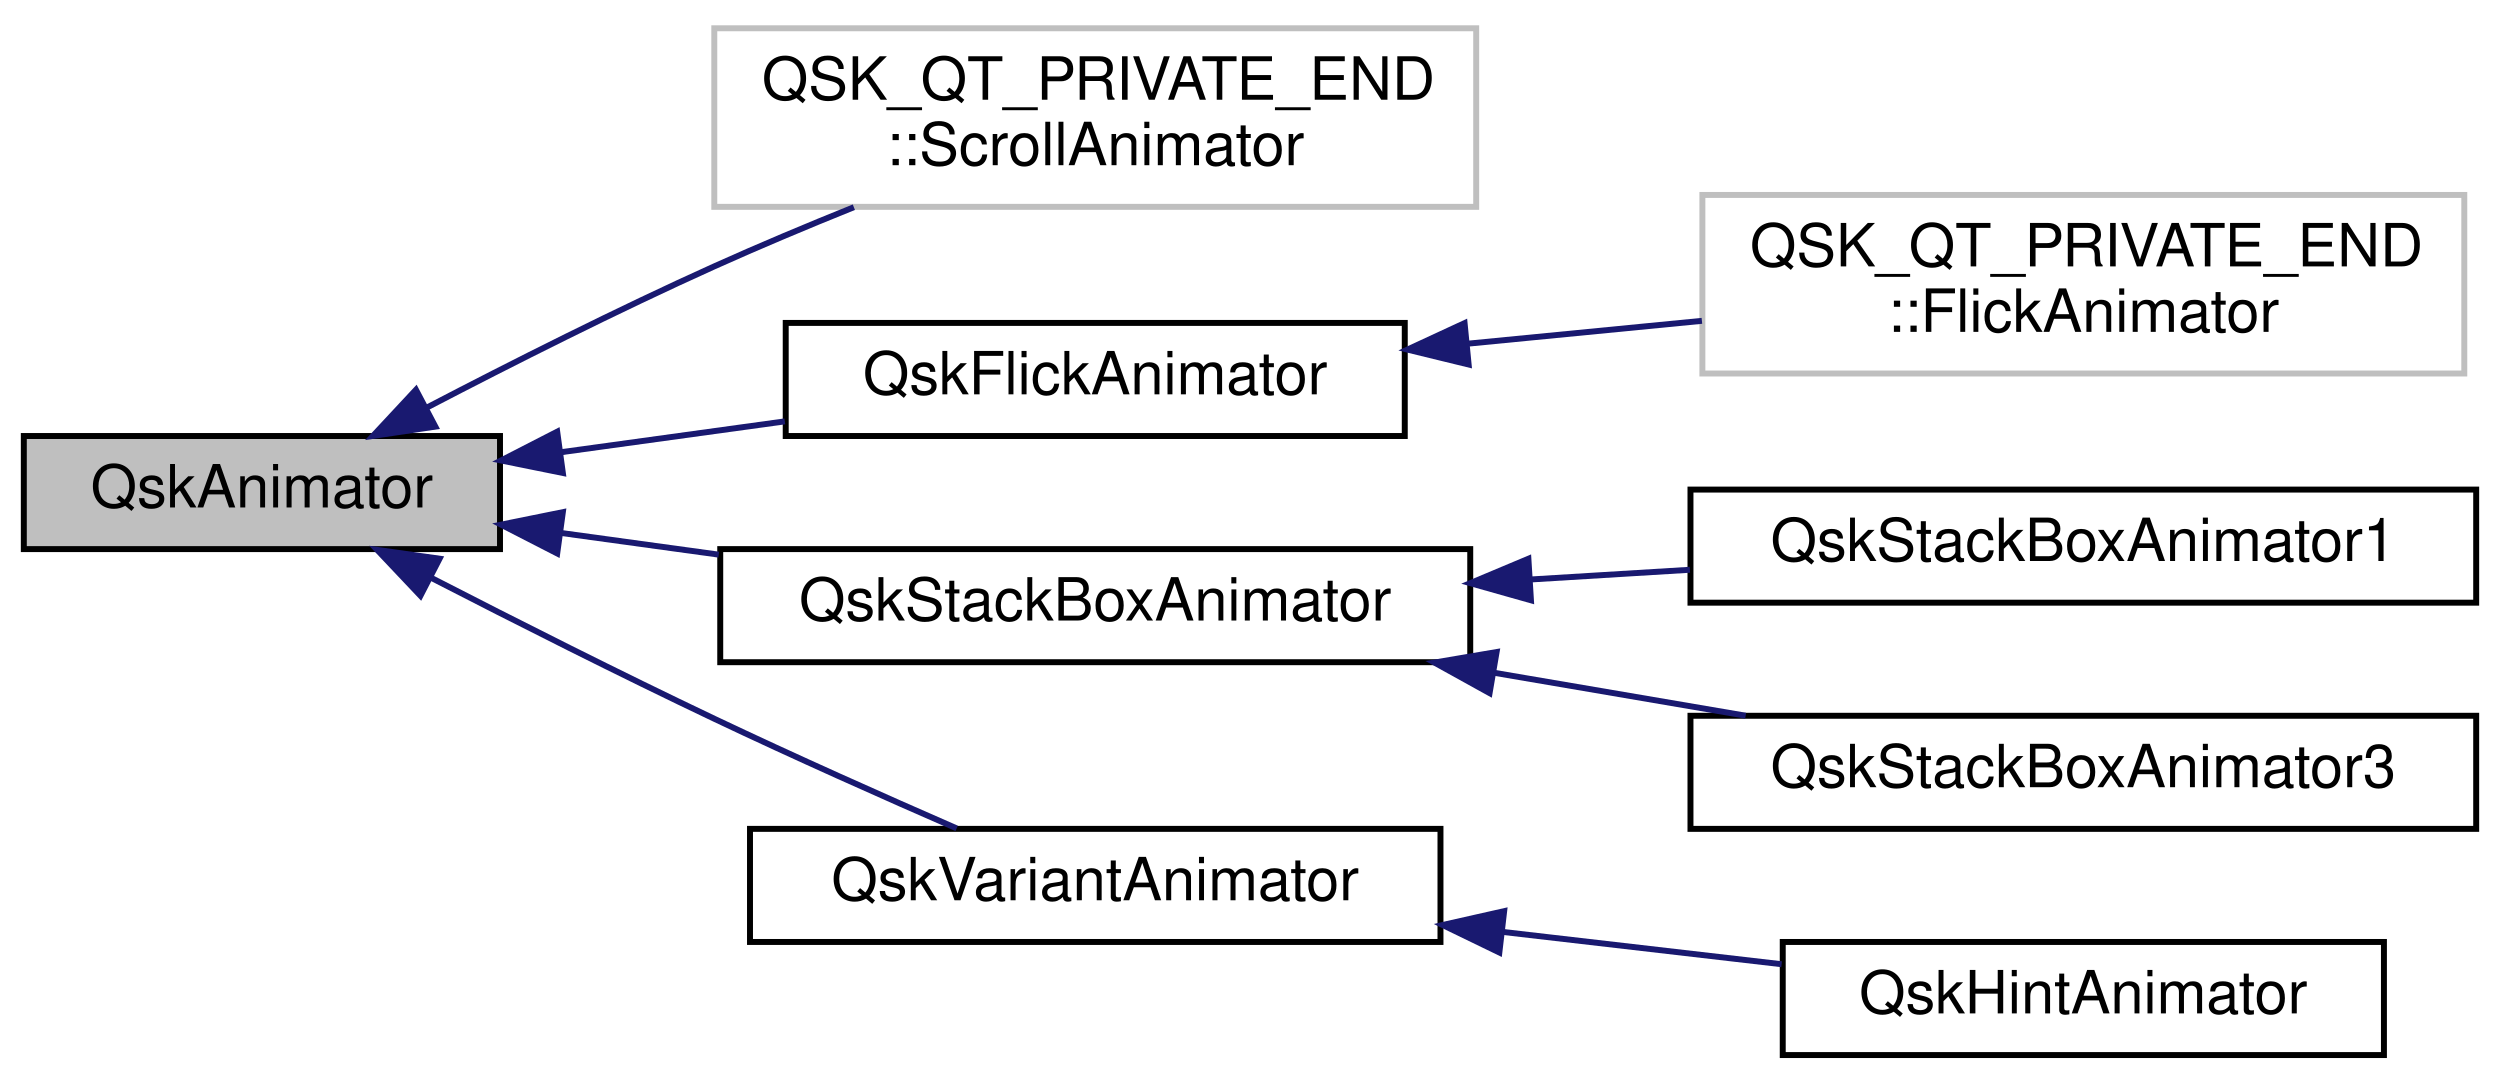
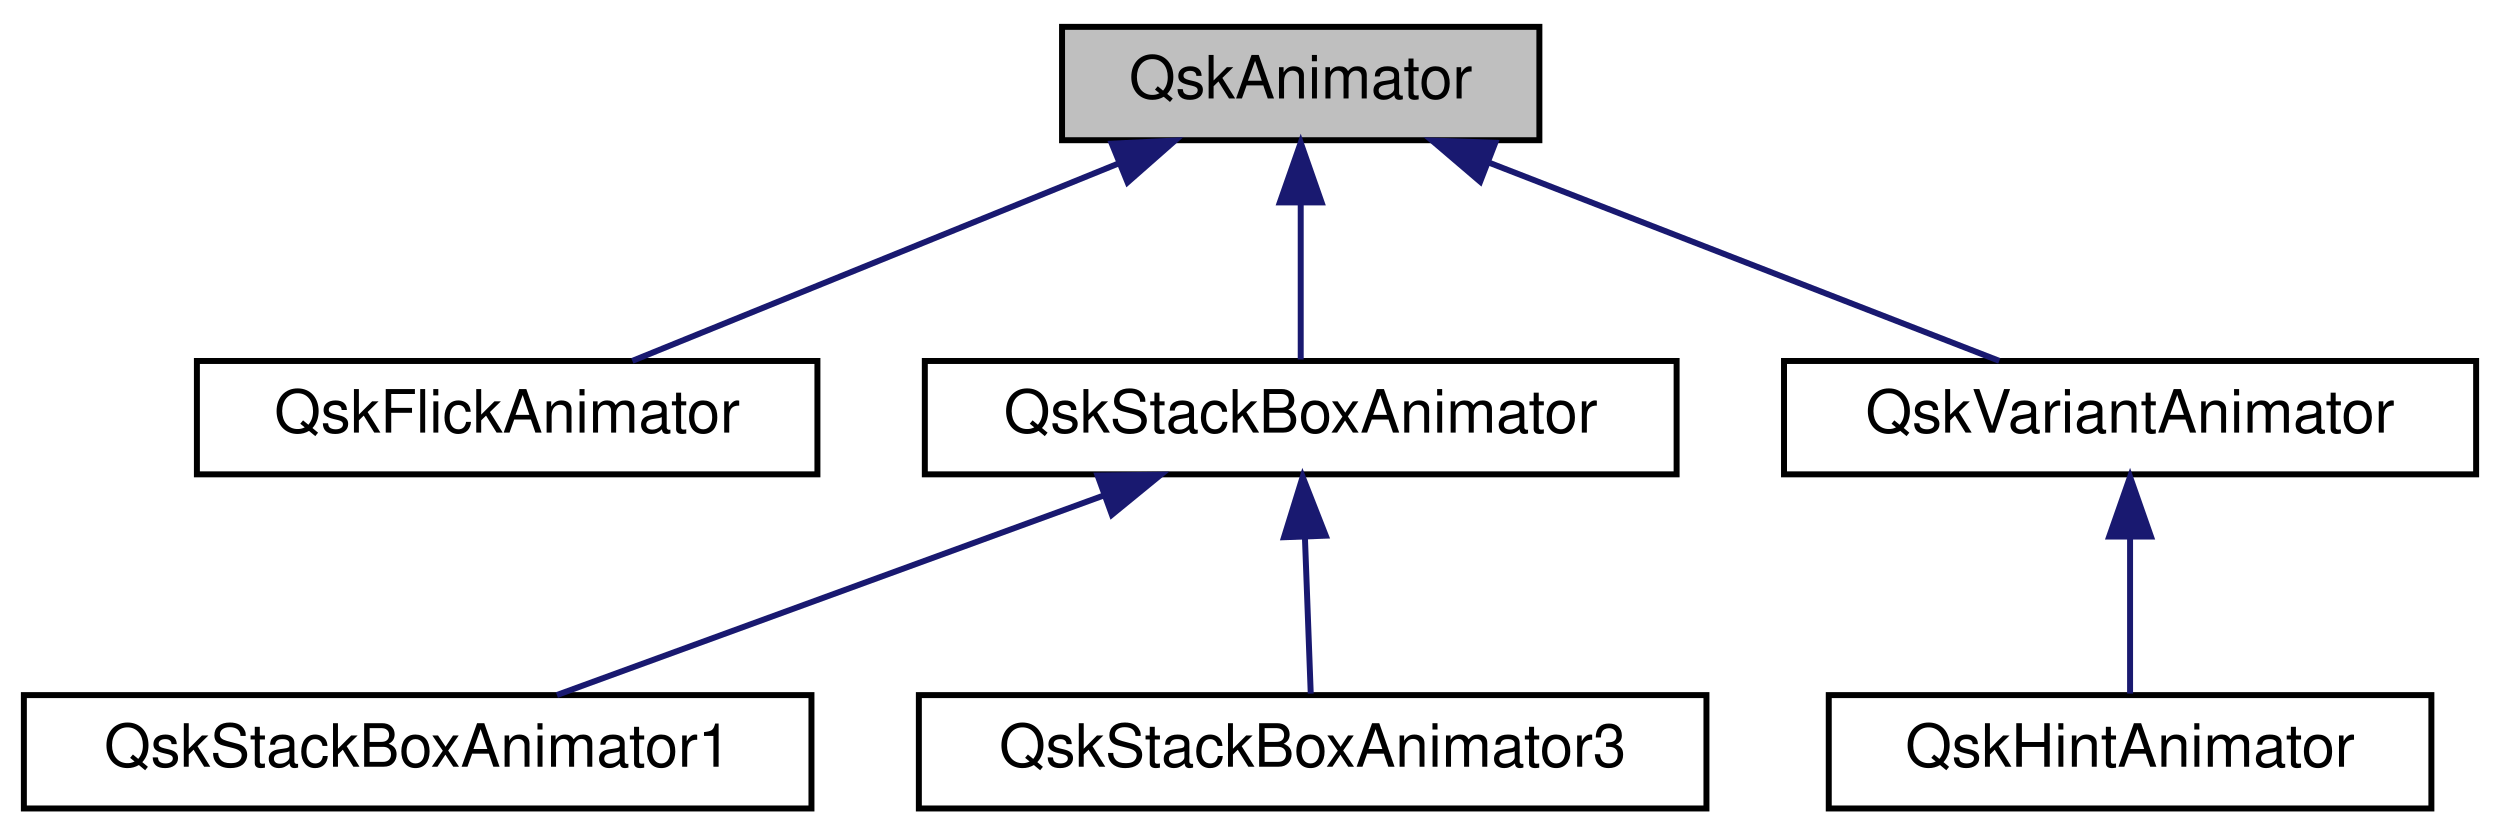
- <svg xmlns="http://www.w3.org/2000/svg" xmlns:xlink="http://www.w3.org/1999/xlink" width="420pt" height="182pt" viewBox="0.00 0.00 420.00 181.50">
-   <g id="graph0" class="graph" transform="scale(1 1) rotate(0) translate(4 177.5)">
+ <svg xmlns="http://www.w3.org/2000/svg" xmlns:xlink="http://www.w3.org/1999/xlink" width="419pt" height="140pt" viewBox="0.00 0.00 419.00 140.00">
+   <g id="graph0" class="graph" transform="scale(1 1) rotate(0) translate(4 136)">
    <g id="node1" class="node">
      <g id="a_node1">
        <a xlink:title=" ">
-           <polygon fill="#bfbfbf" stroke="black" points="0,-85.5 0,-104.5 80,-104.5 80,-85.5 0,-85.5" />
-           <text text-anchor="middle" x="40" y="-92.5" font-family="Helvetica,sans-Serif" font-size="10.00">QskAnimator</text>
+           <polygon fill="#bfbfbf" stroke="black" points="174,-112.5 174,-131.5 254,-131.5 254,-112.5 174,-112.5" />
+           <text text-anchor="middle" x="214" y="-119.5" font-family="Helvetica,sans-Serif" font-size="10.00">QskAnimator</text>
        </a>
      </g>
    </g>
    <g id="node2" class="node">
      <g id="a_node2">
-         <a xlink:title=" ">
-           <polygon fill="none" stroke="#bfbfbf" points="116,-143 116,-173 244,-173 244,-143 116,-143" />
-           <text text-anchor="start" x="124" y="-161" font-family="Helvetica,sans-Serif" font-size="10.00">QSK_QT_PRIVATE_END</text>
-           <text text-anchor="middle" x="180" y="-150" font-family="Helvetica,sans-Serif" font-size="10.00">::ScrollAnimator</text>
+         <a xlink:href="../classQskFlickAnimator" target="_top" xlink:title=" ">
+           <polygon fill="none" stroke="black" points="29,-56.5 29,-75.5 133,-75.5 133,-56.5 29,-56.5" />
+           <text text-anchor="middle" x="81" y="-63.5" font-family="Helvetica,sans-Serif" font-size="10.00">QskFlickAnimator</text>
        </a>
      </g>
    </g>
    <g id="edge1" class="edge">
-       <path fill="none" stroke="midnightblue" d="M67.83,-109.34C82.01,-116.73 99.78,-125.69 116,-133 123.51,-136.38 131.62,-139.79 139.45,-142.94" />
-       <polygon fill="midnightblue" stroke="midnightblue" points="69.14,-106.08 58.66,-104.52 65.88,-112.27 69.14,-106.08" />
+       <path fill="none" stroke="midnightblue" d="M183.55,-108.64C158.59,-98.5 123.92,-84.43 101.98,-75.52" />
+       <polygon fill="midnightblue" stroke="midnightblue" points="182.34,-111.92 192.93,-112.44 184.98,-105.44 182.34,-111.92" />
    </g>
    <g id="node3" class="node">
      <g id="a_node3">
-         <a xlink:href="classQskFlickAnimator.html" target="_top" xlink:title=" ">
-           <polygon fill="none" stroke="black" points="128,-104.5 128,-123.5 232,-123.5 232,-104.5 128,-104.5" />
-           <text text-anchor="middle" x="180" y="-111.5" font-family="Helvetica,sans-Serif" font-size="10.00">QskFlickAnimator</text>
+         <a xlink:href="../classQskStackBoxAnimator" target="_top" xlink:title=" ">
+           <polygon fill="none" stroke="black" points="151,-56.5 151,-75.5 277,-75.5 277,-56.5 151,-56.5" />
+           <text text-anchor="middle" x="214" y="-63.5" font-family="Helvetica,sans-Serif" font-size="10.00">QskStackBoxAnimator</text>
        </a>
      </g>
    </g>
    <g id="edge2" class="edge">
-       <path fill="none" stroke="midnightblue" d="M90.19,-101.77C102.41,-103.46 115.54,-105.26 127.85,-106.96" />
-       <polygon fill="midnightblue" stroke="midnightblue" points="90.56,-98.29 80.18,-100.39 89.61,-105.23 90.56,-98.29" />
+       <path fill="none" stroke="midnightblue" d="M214,-101.8C214,-92.91 214,-82.78 214,-75.75" />
+       <polygon fill="midnightblue" stroke="midnightblue" points="210.5,-102.08 214,-112.08 217.5,-102.08 210.5,-102.08" />
+     </g>
+     <g id="node6" class="node">
+       <g id="a_node6">
+         <a xlink:href="../classQskVariantAnimator" target="_top" xlink:title=" ">
+           <polygon fill="none" stroke="black" points="295,-56.5 295,-75.5 411,-75.5 411,-56.5 295,-56.5" />
+           <text text-anchor="middle" x="353" y="-63.5" font-family="Helvetica,sans-Serif" font-size="10.00">QskVariantAnimator</text>
+         </a>
+       </g>
+     </g>
+     <g id="edge5" class="edge">
+       <path fill="none" stroke="midnightblue" d="M245.48,-108.77C271.59,-98.63 308.04,-84.47 331.08,-75.52" />
+       <polygon fill="midnightblue" stroke="midnightblue" points="244.08,-105.56 236.02,-112.44 246.61,-112.08 244.08,-105.56" />
+     </g>
+     <g id="node4" class="node">
+       <g id="a_node4">
+         <a xlink:href="../classQskStackBoxAnimator1" target="_top" xlink:title=" ">
+           <polygon fill="none" stroke="black" points="0,-0.5 0,-19.5 132,-19.5 132,-0.5 0,-0.5" />
+           <text text-anchor="middle" x="66" y="-7.5" font-family="Helvetica,sans-Serif" font-size="10.00">QskStackBoxAnimator1</text>
+         </a>
+       </g>
+     </g>
+     <g id="edge3" class="edge">
+       <path fill="none" stroke="midnightblue" d="M180.85,-52.91C153.03,-42.75 113.98,-28.51 89.34,-19.52" />
+       <polygon fill="midnightblue" stroke="midnightblue" points="179.96,-56.3 190.55,-56.44 182.35,-49.73 179.96,-56.3" />
    </g>
    <g id="node5" class="node">
      <g id="a_node5">
-         <a xlink:href="classQskStackBoxAnimator.html" target="_top" xlink:title=" ">
-           <polygon fill="none" stroke="black" points="117,-66.5 117,-85.5 243,-85.5 243,-66.5 117,-66.5" />
-           <text text-anchor="middle" x="180" y="-73.5" font-family="Helvetica,sans-Serif" font-size="10.00">QskStackBoxAnimator</text>
+         <a xlink:href="../classQskStackBoxAnimator3" target="_top" xlink:title=" ">
+           <polygon fill="none" stroke="black" points="150,-0.5 150,-19.5 282,-19.5 282,-0.5 150,-0.5" />
+           <text text-anchor="middle" x="216" y="-7.5" font-family="Helvetica,sans-Serif" font-size="10.00">QskStackBoxAnimator3</text>
        </a>
      </g>
    </g>
    <g id="edge4" class="edge">
-       <path fill="none" stroke="midnightblue" d="M90.35,-88.2C98.91,-87.03 107.91,-85.79 116.75,-84.57" />
-       <polygon fill="midnightblue" stroke="midnightblue" points="89.61,-84.77 80.18,-89.61 90.56,-91.71 89.61,-84.77" />
-     </g>
-     <g id="node8" class="node">
-       <g id="a_node8">
-         <a xlink:href="classQskVariantAnimator.html" target="_top" xlink:title=" ">
-           <polygon fill="none" stroke="black" points="122,-19.5 122,-38.5 238,-38.5 238,-19.5 122,-19.5" />
-           <text text-anchor="middle" x="180" y="-26.5" font-family="Helvetica,sans-Serif" font-size="10.00">QskVariantAnimator</text>
-         </a>
-       </g>
-     </g>
-     <g id="edge7" class="edge">
-       <path fill="none" stroke="midnightblue" d="M68.53,-80.63C82.64,-73.37 100.15,-64.53 116,-57 129.41,-50.63 144.61,-43.86 156.72,-38.58" />
-       <polygon fill="midnightblue" stroke="midnightblue" points="66.64,-77.67 59.36,-85.37 69.85,-83.89 66.64,-77.67" />
-     </g>
-     <g id="node4" class="node">
-       <g id="a_node4">
-         <a xlink:title=" ">
-           <polygon fill="none" stroke="#bfbfbf" points="282,-115 282,-145 410,-145 410,-115 282,-115" />
-           <text text-anchor="start" x="290" y="-133" font-family="Helvetica,sans-Serif" font-size="10.00">QSK_QT_PRIVATE_END</text>
-           <text text-anchor="middle" x="346" y="-122" font-family="Helvetica,sans-Serif" font-size="10.00">::FlickAnimator</text>
-         </a>
-       </g>
-     </g>
-     <g id="edge3" class="edge">
-       <path fill="none" stroke="midnightblue" d="M242.57,-120.01C255.43,-121.26 269.01,-122.59 281.92,-123.85" />
-       <polygon fill="midnightblue" stroke="midnightblue" points="242.73,-116.51 232.44,-119.02 242.05,-123.47 242.73,-116.51" />
-     </g>
-     <g id="node6" class="node">
-       <g id="a_node6">
-         <a xlink:href="classQskStackBoxAnimator1.html" target="_top" xlink:title=" ">
-           <polygon fill="none" stroke="black" points="280,-76.5 280,-95.5 412,-95.5 412,-76.5 280,-76.5" />
-           <text text-anchor="middle" x="346" y="-83.5" font-family="Helvetica,sans-Serif" font-size="10.00">QskStackBoxAnimator1</text>
-         </a>
-       </g>
-     </g>
-     <g id="edge5" class="edge">
-       <path fill="none" stroke="midnightblue" d="M253.01,-80.39C261.96,-80.94 271.07,-81.49 279.9,-82.03" />
-       <polygon fill="midnightblue" stroke="midnightblue" points="253.2,-76.9 243,-79.78 252.77,-83.88 253.2,-76.9" />
+       <path fill="none" stroke="midnightblue" d="M214.71,-45.8C215.04,-36.91 215.42,-26.78 215.68,-19.75" />
+       <polygon fill="midnightblue" stroke="midnightblue" points="211.2,-45.96 214.33,-56.08 218.2,-46.22 211.2,-45.96" />
    </g>
    <g id="node7" class="node">
      <g id="a_node7">
-         <a xlink:href="classQskStackBoxAnimator3.html" target="_top" xlink:title=" ">
-           <polygon fill="none" stroke="black" points="280,-38.5 280,-57.5 412,-57.5 412,-38.5 280,-38.5" />
-           <text text-anchor="middle" x="346" y="-45.5" font-family="Helvetica,sans-Serif" font-size="10.00">QskStackBoxAnimator3</text>
+         <a xlink:href="../classQskHintAnimator" target="_top" xlink:title=" ">
+           <polygon fill="none" stroke="black" points="302.5,-0.5 302.5,-19.5 403.5,-19.5 403.5,-0.5 302.5,-0.5" />
+           <text text-anchor="middle" x="353" y="-7.5" font-family="Helvetica,sans-Serif" font-size="10.00">QskHintAnimator</text>
        </a>
      </g>
    </g>
    <g id="edge6" class="edge">
-       <path fill="none" stroke="midnightblue" d="M247.04,-64.72C261.04,-62.33 275.7,-59.83 289.27,-57.51" />
-       <polygon fill="midnightblue" stroke="midnightblue" points="246.25,-61.31 236.98,-66.44 247.43,-68.21 246.25,-61.31" />
-     </g>
-     <g id="node9" class="node">
-       <g id="a_node9">
-         <a xlink:href="classQskHintAnimator.html" target="_top" xlink:title=" ">
-           <polygon fill="none" stroke="black" points="295.5,-0.5 295.5,-19.5 396.5,-19.5 396.5,-0.5 295.5,-0.5" />
-           <text text-anchor="middle" x="346" y="-7.5" font-family="Helvetica,sans-Serif" font-size="10.00">QskHintAnimator</text>
-         </a>
-       </g>
-     </g>
-     <g id="edge8" class="edge">
-       <path fill="none" stroke="midnightblue" d="M248.52,-21.18C264.19,-19.36 280.58,-17.46 295.31,-15.76" />
-       <polygon fill="midnightblue" stroke="midnightblue" points="247.89,-17.73 238.36,-22.35 248.7,-24.68 247.89,-17.73" />
+       <path fill="none" stroke="midnightblue" d="M353,-45.8C353,-36.91 353,-26.78 353,-19.75" />
+       <polygon fill="midnightblue" stroke="midnightblue" points="349.5,-46.08 353,-56.08 356.5,-46.08 349.5,-46.08" />
    </g>
  </g>
</svg>
